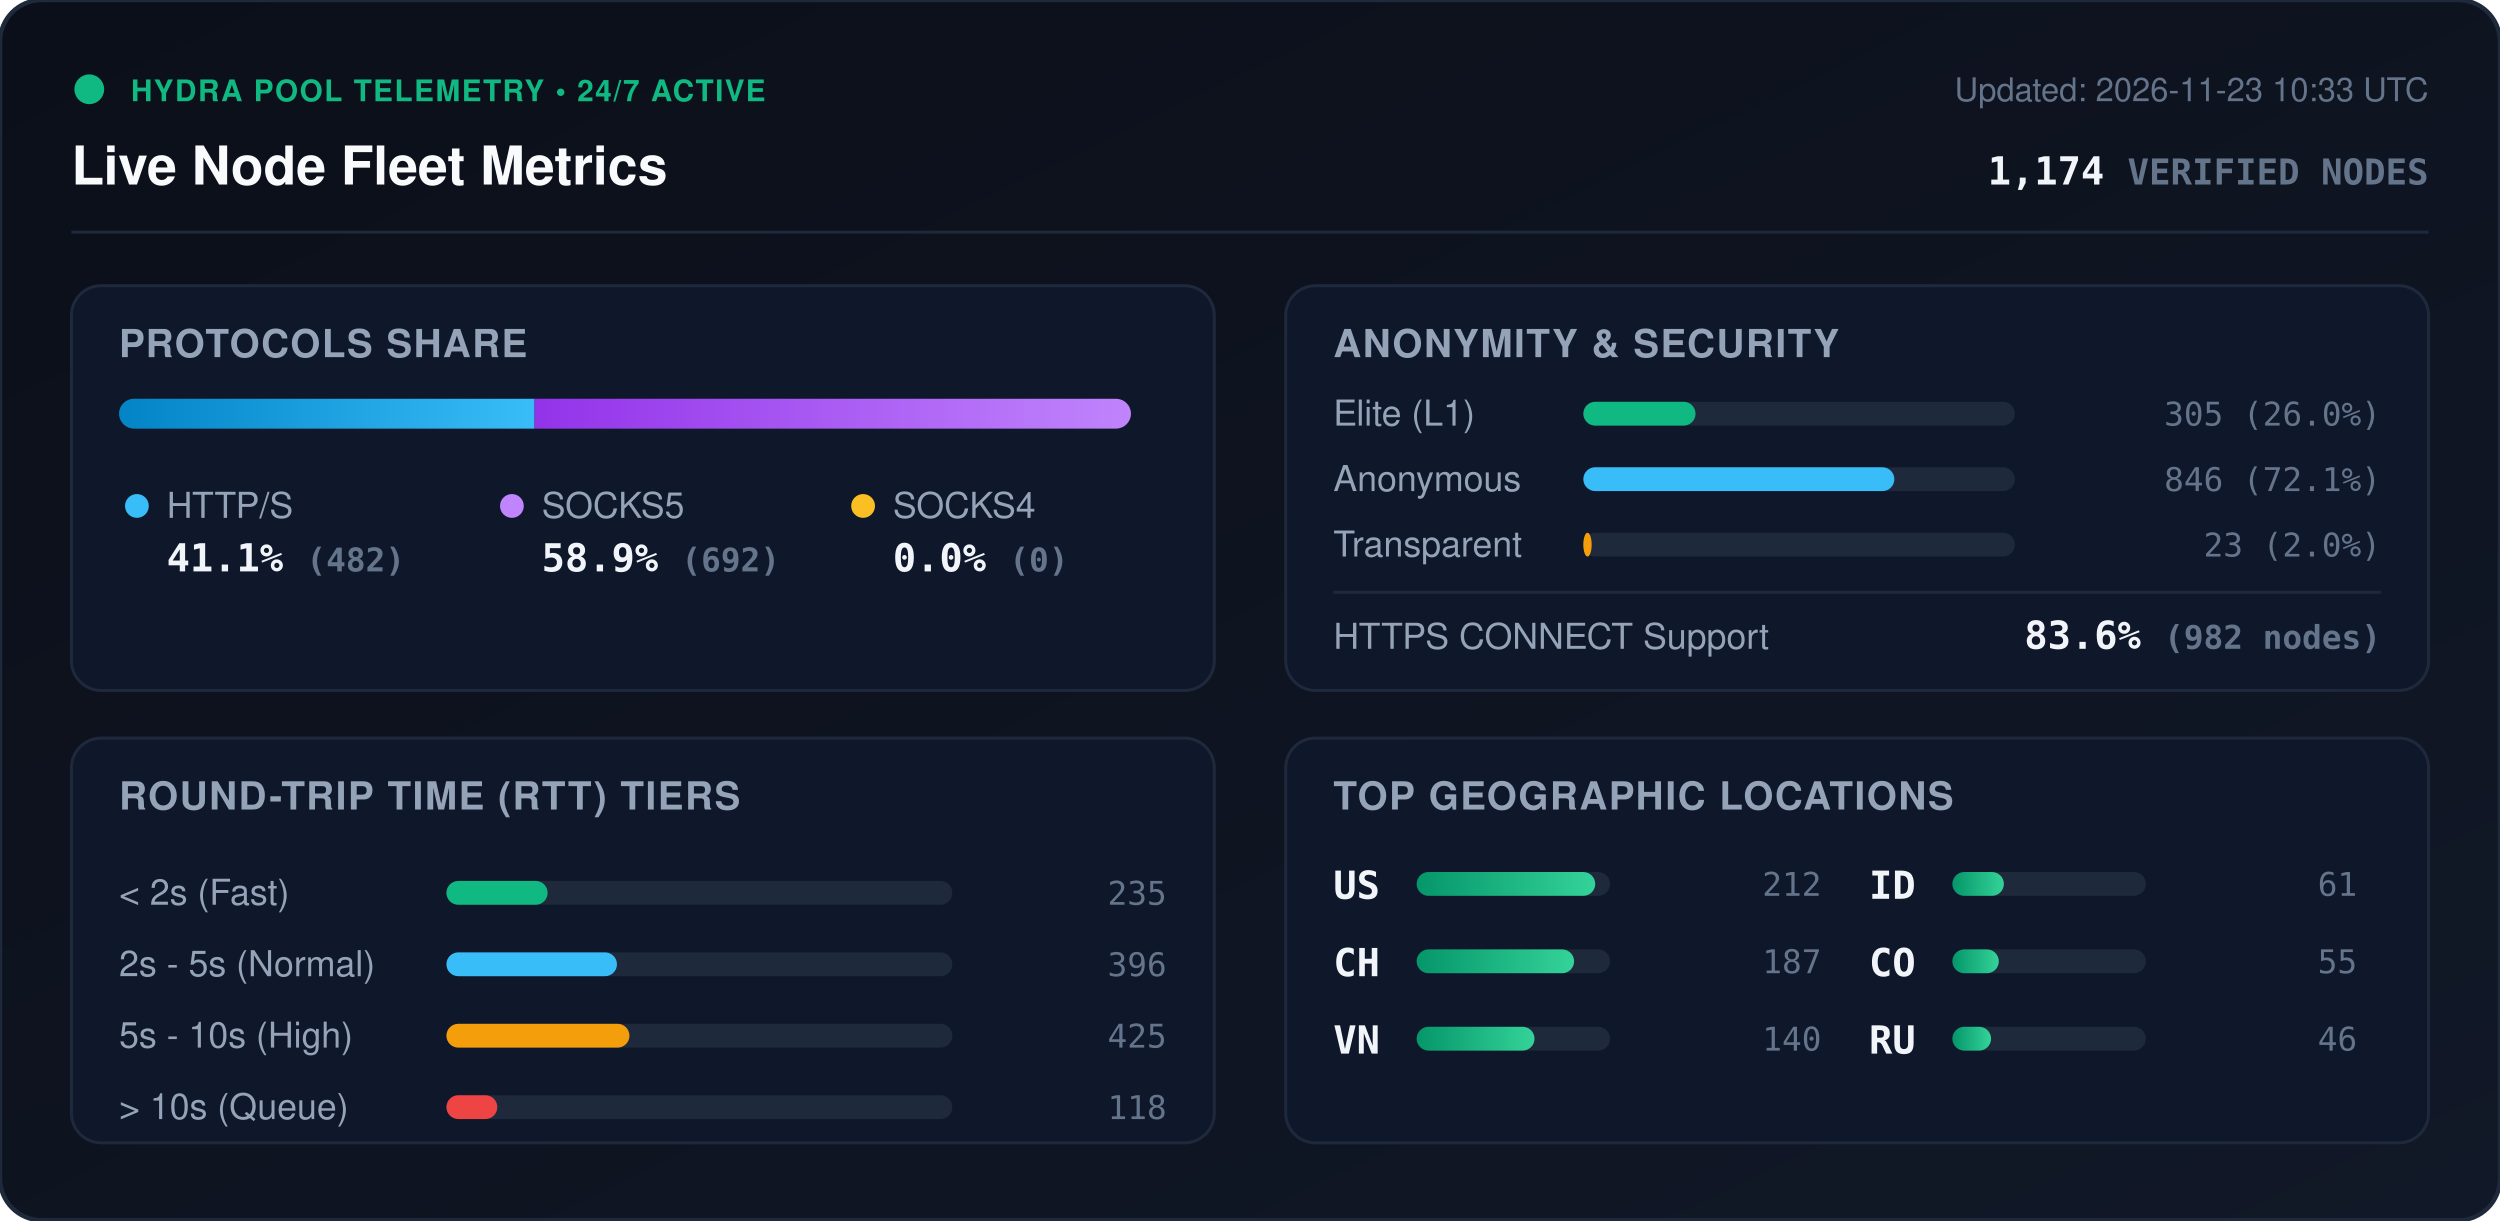
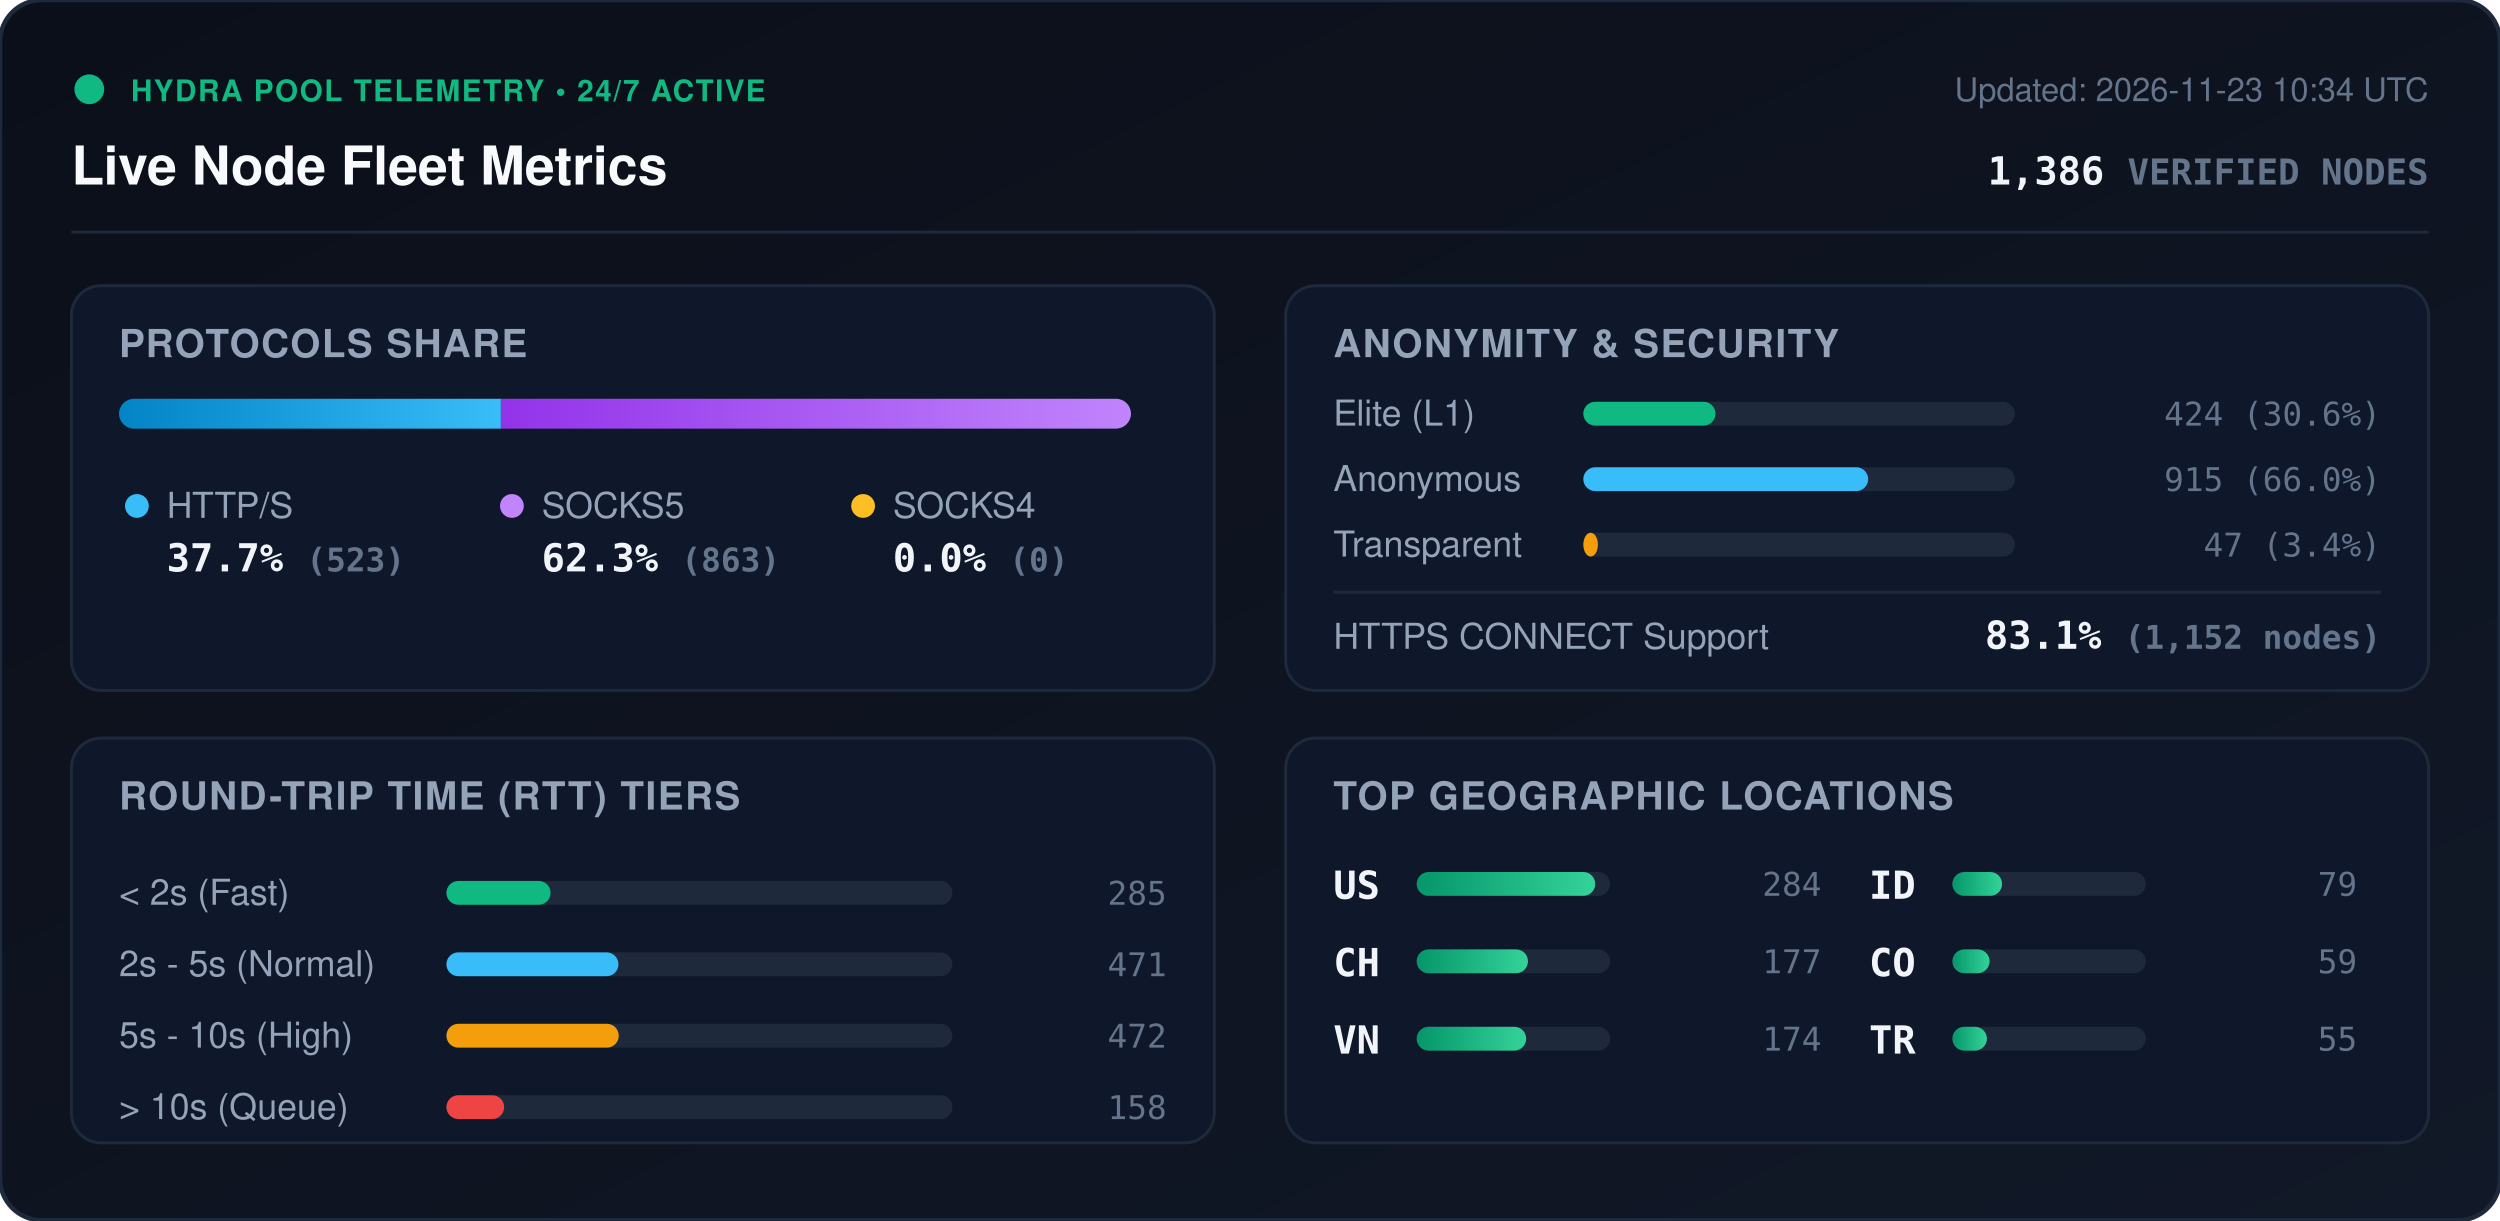
<svg xmlns="http://www.w3.org/2000/svg" viewBox="0 0 840 410" width="840" height="410" style="max-width: 100%; height: auto;">
  <defs>
    <linearGradient id="bg" x1="0%" y1="0%" x2="100%" y2="100%">
      <stop offset="0%" stop-color="#0b0f19" />
      <stop offset="100%" stop-color="#111827" />
    </linearGradient>
    <linearGradient id="bar-http" x1="0%" y1="0%" x2="100%" y2="0%">
      <stop offset="0%" stop-color="#0284c7" />
      <stop offset="100%" stop-color="#38bdf8" />
    </linearGradient>
    <linearGradient id="bar-socks5" x1="0%" y1="0%" x2="100%" y2="0%">
      <stop offset="0%" stop-color="#9333ea" />
      <stop offset="100%" stop-color="#c084fc" />
    </linearGradient>
    <linearGradient id="bar-socks4" x1="0%" y1="0%" x2="100%" y2="0%">
      <stop offset="0%" stop-color="#d97706" />
      <stop offset="100%" stop-color="#fbbf24" />
    </linearGradient>
    <linearGradient id="bar-green" x1="0%" y1="0%" x2="100%" y2="0%">
      <stop offset="0%" stop-color="#059669" />
      <stop offset="100%" stop-color="#34d399" />
    </linearGradient>
    <clipPath id="prog-track-clip">
      <rect width="340.0" height="10" rx="5" />
    </clipPath>
    <style>
      .title { font: 700 18px -apple-system, BlinkMacSystemFont, 'Segoe UI', Helvetica, Arial, sans-serif; fill: #f8fafc; }
      .sub { font: 500 11px -apple-system, BlinkMacSystemFont, 'Segoe UI', Helvetica, Arial, sans-serif; fill: #64748b; }
      .section-hdr { font: 600 13px -apple-system, BlinkMacSystemFont, 'Segoe UI', Helvetica, Arial, sans-serif; fill: #94a3b8; letter-spacing: 0.5px; }
      .metric-val { font: 700 13px -apple-system, BlinkMacSystemFont, 'Segoe UI', Helvetica, Arial, sans-serif; fill: #f1f5f9; }
      .metric-lbl { font: 500 12px -apple-system, BlinkMacSystemFont, 'Segoe UI', Helvetica, Arial, sans-serif; fill: #94a3b8; }
      .badge-txt { font: 700 10px -apple-system, BlinkMacSystemFont, 'Segoe UI', Helvetica, Arial, sans-serif; fill: #10b981; letter-spacing: 0.5px; }
      .mono { font-family: ui-monospace, SFMono-Regular, Menlo, Monaco, Consolas, monospace; }
      .pulse { animation: beacon 2s infinite ease-in-out; }
      @keyframes beacon { 0%, 100% { opacity: 1; } 50% { opacity: 0.35; } }
    </style>
  </defs>
  <rect width="840" height="410" rx="14" fill="url(#bg)" stroke="#1e293b" stroke-width="1.5" />
  <g transform="translate(24, 24)">
    <circle cx="6" cy="6" r="5" fill="#10b981" class="pulse" />
    <text x="20" y="10" class="badge-txt">HYDRA POOL TELEMETRY • 24/7 ACTIVE</text>
    <text x="0" y="38" class="title">Live Node Fleet Metrics</text>
-     <text x="792" y="10" text-anchor="end" class="sub">Updated: 2026-11-23 10:33 UTC</text>
-     <text x="792" y="38" text-anchor="end" class="metric-val mono" fill="#38bdf8">1,174 <tspan font-size="12" fill="#64748b">VERIFIED NODES</tspan>
+     <text x="792" y="10" text-anchor="end" class="sub">Updated: 2026-11-23 10:34 UTC</text>
+     <text x="792" y="38" text-anchor="end" class="metric-val mono" fill="#38bdf8">1,386 <tspan font-size="12" fill="#64748b">VERIFIED NODES</tspan>
    </text>
  </g>
  <line x1="24" y1="78" x2="816" y2="78" stroke="#1e293b" stroke-width="1" />
  <g transform="translate(24, 96)">
    <rect width="384" height="136" rx="10" fill="#0f172a" stroke="#1e293b" />
    <text x="16" y="24" class="section-hdr">PROTOCOLS SHARE</text>
    <g transform="translate(16, 38)">
      <rect width="340.0" height="10" rx="5" fill="#1e293b" />
      <g clip-path="url(#prog-track-clip)">
-         <rect x="0" width="139.6" height="10" fill="url(#bar-http)" />
-         <rect x="139.6" width="200.4" height="10" fill="url(#bar-socks5)" />
+         <rect x="0" width="128.3" height="10" fill="url(#bar-http)" />
+         <rect x="128.3" width="211.7" height="10" fill="url(#bar-socks5)" />
        <rect x="340.0" width="0.0" height="10" fill="url(#bar-socks4)" />
      </g>
    </g>
    <g transform="translate(16, 68)">
      <circle cx="6" cy="6" r="4" fill="#38bdf8" />
      <text x="16" y="10" class="metric-lbl">HTTP/S</text>
-       <text x="16" y="28" class="metric-val mono">41.1% <tspan font-size="11" fill="#64748b">(482)</tspan>
+       <text x="16" y="28" class="metric-val mono">37.7% <tspan font-size="11" fill="#64748b">(523)</tspan>
      </text>
      <circle cx="132" cy="6" r="4" fill="#c084fc" />
      <text x="142" y="10" class="metric-lbl">SOCKS5</text>
-       <text x="142" y="28" class="metric-val mono">58.9% <tspan font-size="11" fill="#64748b">(692)</tspan>
+       <text x="142" y="28" class="metric-val mono">62.3% <tspan font-size="11" fill="#64748b">(863)</tspan>
      </text>
      <circle cx="250" cy="6" r="4" fill="#fbbf24" />
      <text x="260" y="10" class="metric-lbl">SOCKS4</text>
      <text x="260" y="28" class="metric-val mono">0.0% <tspan font-size="11" fill="#64748b">(0)</tspan>
      </text>
    </g>
  </g>
  <g transform="translate(432, 96)">
    <rect width="384" height="136" rx="10" fill="#0f172a" stroke="#1e293b" />
    <text x="16" y="24" class="section-hdr">ANONYMITY &amp; SECURITY</text>
    <text x="16" y="47" class="metric-lbl">Elite (L1)</text>
    <rect x="100" y="39" width="145.0" height="8" rx="4" fill="#1e293b" />
-     <rect x="100" y="39" width="37.7" height="8" rx="4" fill="#10b981" />
-     <text x="368" y="47" text-anchor="end" class="mono sub" fill="#e2e8f0">305 (26.0%)</text>
+     <rect x="100" y="39" width="44.4" height="8" rx="4" fill="#10b981" />
+     <text x="368" y="47" text-anchor="end" class="mono sub" fill="#e2e8f0">424 (30.6%)</text>
    <text x="16" y="69" class="metric-lbl">Anonymous</text>
    <rect x="100" y="61" width="145.0" height="8" rx="4" fill="#1e293b" />
-     <rect x="100" y="61" width="104.5" height="8" rx="4" fill="#38bdf8" />
-     <text x="368" y="69" text-anchor="end" class="mono sub" fill="#e2e8f0">846 (72.1%)</text>
+     <rect x="100" y="61" width="95.7" height="8" rx="4" fill="#38bdf8" />
+     <text x="368" y="69" text-anchor="end" class="mono sub" fill="#e2e8f0">915 (66.0%)</text>
    <text x="16" y="91" class="metric-lbl">Transparent</text>
    <rect x="100" y="83" width="145.0" height="8" rx="4" fill="#1e293b" />
-     <rect x="100" y="83" width="2.8" height="8" rx="4" fill="#f59e0b" />
-     <text x="368" y="91" text-anchor="end" class="mono sub" fill="#e2e8f0">23 (2.0%)</text>
+     <rect x="100" y="83" width="4.9" height="8" rx="4" fill="#f59e0b" />
+     <text x="368" y="91" text-anchor="end" class="mono sub" fill="#e2e8f0">47 (3.4%)</text>
    <line x1="16" y1="103" x2="368" y2="103" stroke="#1e293b" stroke-width="1" />
    <text x="16" y="122" class="metric-lbl">HTTPS CONNECT Support</text>
-     <text x="368" y="122" text-anchor="end" class="metric-val mono" fill="#34d399">83.6% <tspan font-size="11" fill="#64748b">(982 nodes)</tspan>
+     <text x="368" y="122" text-anchor="end" class="metric-val mono" fill="#34d399">83.1% <tspan font-size="11" fill="#64748b">(1,152 nodes)</tspan>
    </text>
  </g>
  <g transform="translate(24, 248)">
    <rect width="384" height="136" rx="10" fill="#0f172a" stroke="#1e293b" />
    <text x="16" y="24" class="section-hdr">ROUND-TRIP TIME (RTT) TIERS</text>
    <g transform="translate(16, 42)">
      <text x="0" y="14" class="metric-lbl">&lt; 2s (Fast)</text>
      <rect x="110" y="6" width="170" height="8" rx="4" fill="#1e293b" />
-       <rect x="110" y="6" width="34.0" height="8" rx="4" fill="#10b981" />
-       <text x="352" y="14" text-anchor="end" class="mono sub">235</text>
+       <rect x="110" y="6" width="35.0" height="8" rx="4" fill="#10b981" />
+       <text x="352" y="14" text-anchor="end" class="mono sub">285</text>
      <text x="0" y="38" class="metric-lbl">2s - 5s (Normal)</text>
      <rect x="110" y="30" width="170" height="8" rx="4" fill="#1e293b" />
-       <rect x="110" y="30" width="57.3" height="8" rx="4" fill="#38bdf8" />
-       <text x="352" y="38" text-anchor="end" class="mono sub">396</text>
+       <rect x="110" y="30" width="57.8" height="8" rx="4" fill="#38bdf8" />
+       <text x="352" y="38" text-anchor="end" class="mono sub">471</text>
      <text x="0" y="62" class="metric-lbl">5s - 10s (High)</text>
      <rect x="110" y="54" width="170" height="8" rx="4" fill="#1e293b" />
-       <rect x="110" y="54" width="61.5" height="8" rx="4" fill="#f59e0b" />
-       <text x="352" y="62" text-anchor="end" class="mono sub">425</text>
+       <rect x="110" y="54" width="57.9" height="8" rx="4" fill="#f59e0b" />
+       <text x="352" y="62" text-anchor="end" class="mono sub">472</text>
      <text x="0" y="86" class="metric-lbl">&gt; 10s (Queue)</text>
      <rect x="110" y="78" width="170" height="8" rx="4" fill="#1e293b" />
-       <rect x="110" y="78" width="17.1" height="8" rx="4" fill="#ef4444" />
-       <text x="352" y="86" text-anchor="end" class="mono sub">118</text>
+       <rect x="110" y="78" width="19.4" height="8" rx="4" fill="#ef4444" />
+       <text x="352" y="86" text-anchor="end" class="mono sub">158</text>
    </g>
  </g>
  <g transform="translate(432, 248)">
    <rect width="384" height="136" rx="10" fill="#0f172a" stroke="#1e293b" />
    <text x="16" y="24" class="section-hdr">TOP GEOGRAPHIC LOCATIONS</text>
    <g transform="translate(16, 42)">
      <g transform="translate(0, 0)">
        <text x="0" y="12" class="mono metric-val" font-size="12">US</text>
        <rect x="28" y="3" width="65" height="8" rx="4" fill="#1e293b" />
        <rect x="28" y="3" width="60.0" height="8" rx="4" fill="url(#bar-green)" />
-         <text x="164" y="11" text-anchor="end" class="mono sub">212</text>
+         <text x="164" y="11" text-anchor="end" class="mono sub">284</text>
      </g>
      <g transform="translate(0, 26)">
        <text x="0" y="12" class="mono metric-val" font-size="12">CH</text>
        <rect x="28" y="3" width="65" height="8" rx="4" fill="#1e293b" />
-         <rect x="28" y="3" width="52.9" height="8" rx="4" fill="url(#bar-green)" />
-         <text x="164" y="11" text-anchor="end" class="mono sub">187</text>
+         <rect x="28" y="3" width="37.4" height="8" rx="4" fill="url(#bar-green)" />
+         <text x="164" y="11" text-anchor="end" class="mono sub">177</text>
      </g>
      <g transform="translate(0, 52)">
        <text x="0" y="12" class="mono metric-val" font-size="12">VN</text>
        <rect x="28" y="3" width="65" height="8" rx="4" fill="#1e293b" />
-         <rect x="28" y="3" width="39.6" height="8" rx="4" fill="url(#bar-green)" />
-         <text x="164" y="11" text-anchor="end" class="mono sub">140</text>
+         <rect x="28" y="3" width="36.8" height="8" rx="4" fill="url(#bar-green)" />
+         <text x="164" y="11" text-anchor="end" class="mono sub">174</text>
      </g>
      <g transform="translate(180, 0)">
        <text x="0" y="12" class="mono metric-val" font-size="12">ID</text>
        <rect x="28" y="3" width="65" height="8" rx="4" fill="#1e293b" />
-         <rect x="28" y="3" width="17.3" height="8" rx="4" fill="url(#bar-green)" />
-         <text x="164" y="11" text-anchor="end" class="mono sub">61</text>
+         <rect x="28" y="3" width="16.7" height="8" rx="4" fill="url(#bar-green)" />
+         <text x="164" y="11" text-anchor="end" class="mono sub">79</text>
      </g>
      <g transform="translate(180, 26)">
        <text x="0" y="12" class="mono metric-val" font-size="12">CO</text>
        <rect x="28" y="3" width="65" height="8" rx="4" fill="#1e293b" />
-         <rect x="28" y="3" width="15.6" height="8" rx="4" fill="url(#bar-green)" />
-         <text x="164" y="11" text-anchor="end" class="mono sub">55</text>
+         <rect x="28" y="3" width="12.5" height="8" rx="4" fill="url(#bar-green)" />
+         <text x="164" y="11" text-anchor="end" class="mono sub">59</text>
      </g>
      <g transform="translate(180, 52)">
-         <text x="0" y="12" class="mono metric-val" font-size="12">RU</text>
+         <text x="0" y="12" class="mono metric-val" font-size="12">TR</text>
        <rect x="28" y="3" width="65" height="8" rx="4" fill="#1e293b" />
-         <rect x="28" y="3" width="13.0" height="8" rx="4" fill="url(#bar-green)" />
-         <text x="164" y="11" text-anchor="end" class="mono sub">46</text>
+         <rect x="28" y="3" width="11.6" height="8" rx="4" fill="url(#bar-green)" />
+         <text x="164" y="11" text-anchor="end" class="mono sub">55</text>
      </g>
    </g>
  </g>
</svg>
